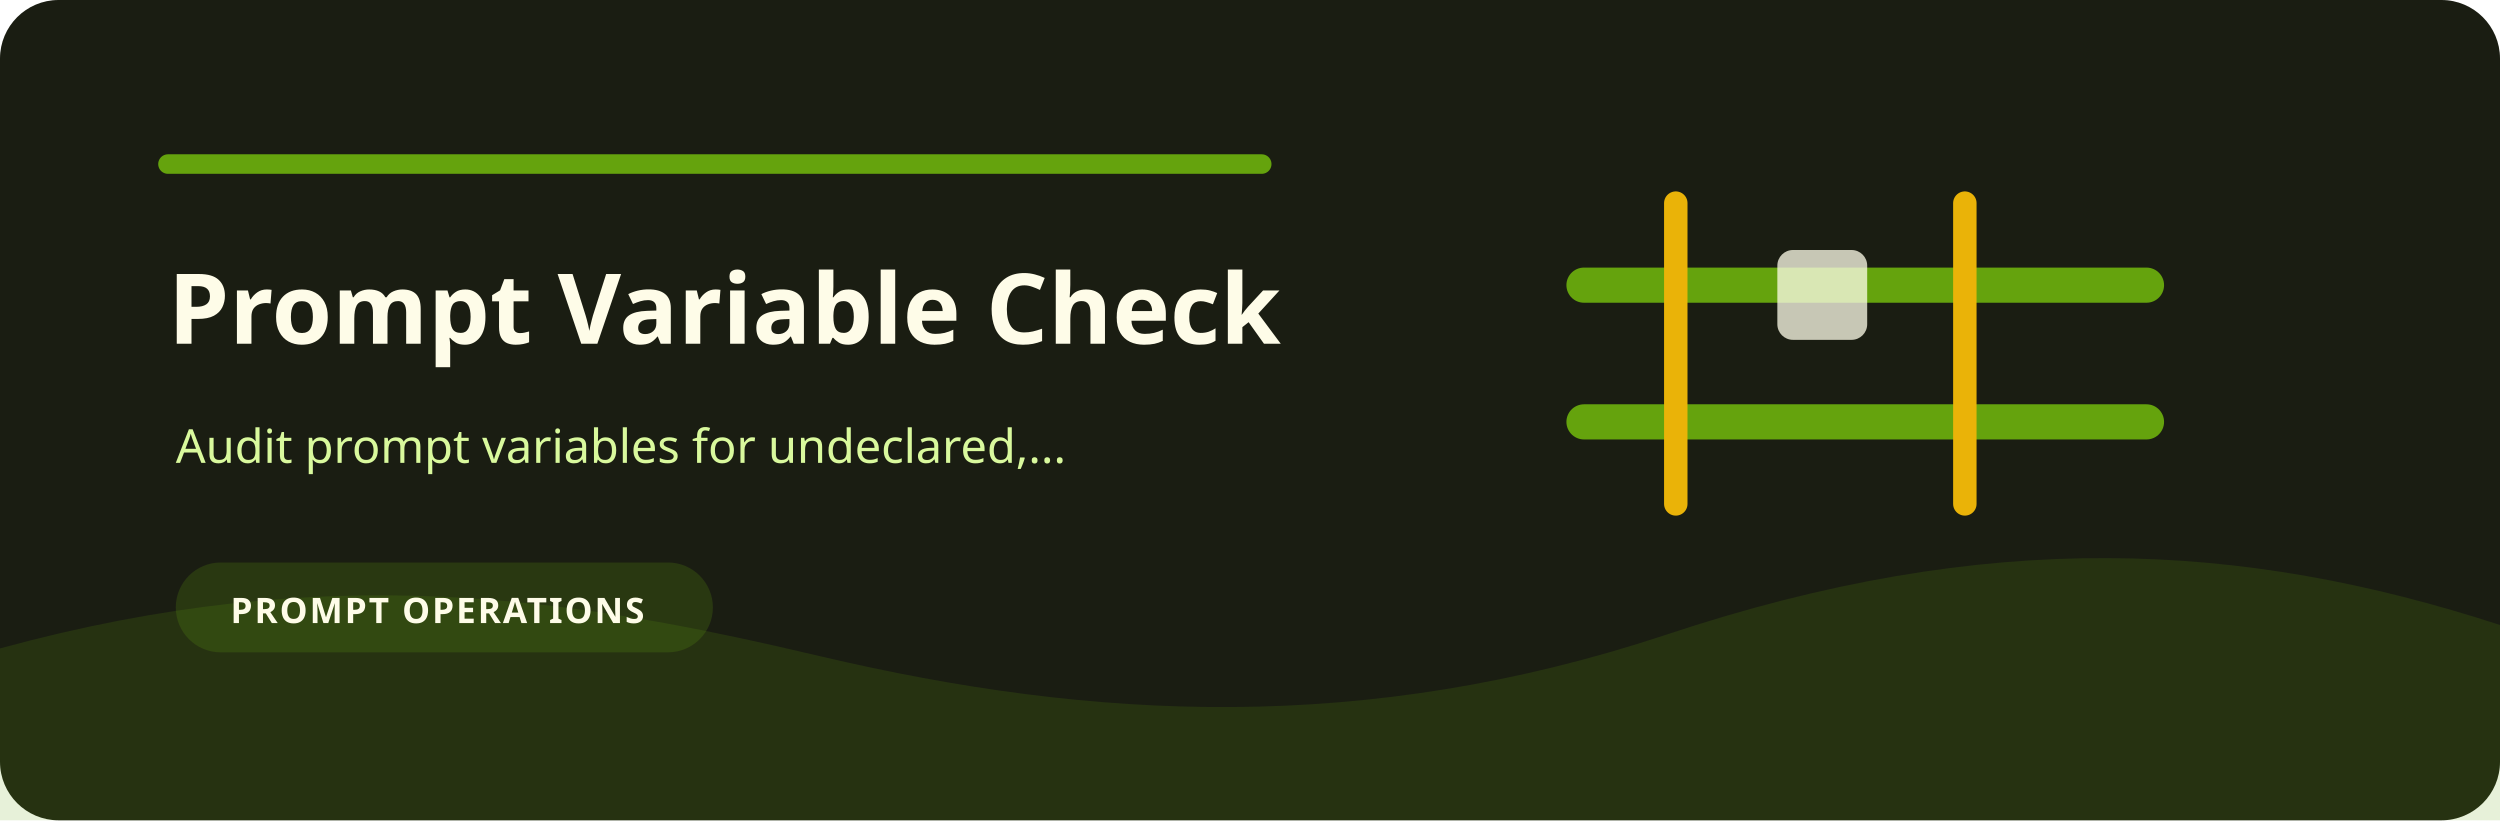
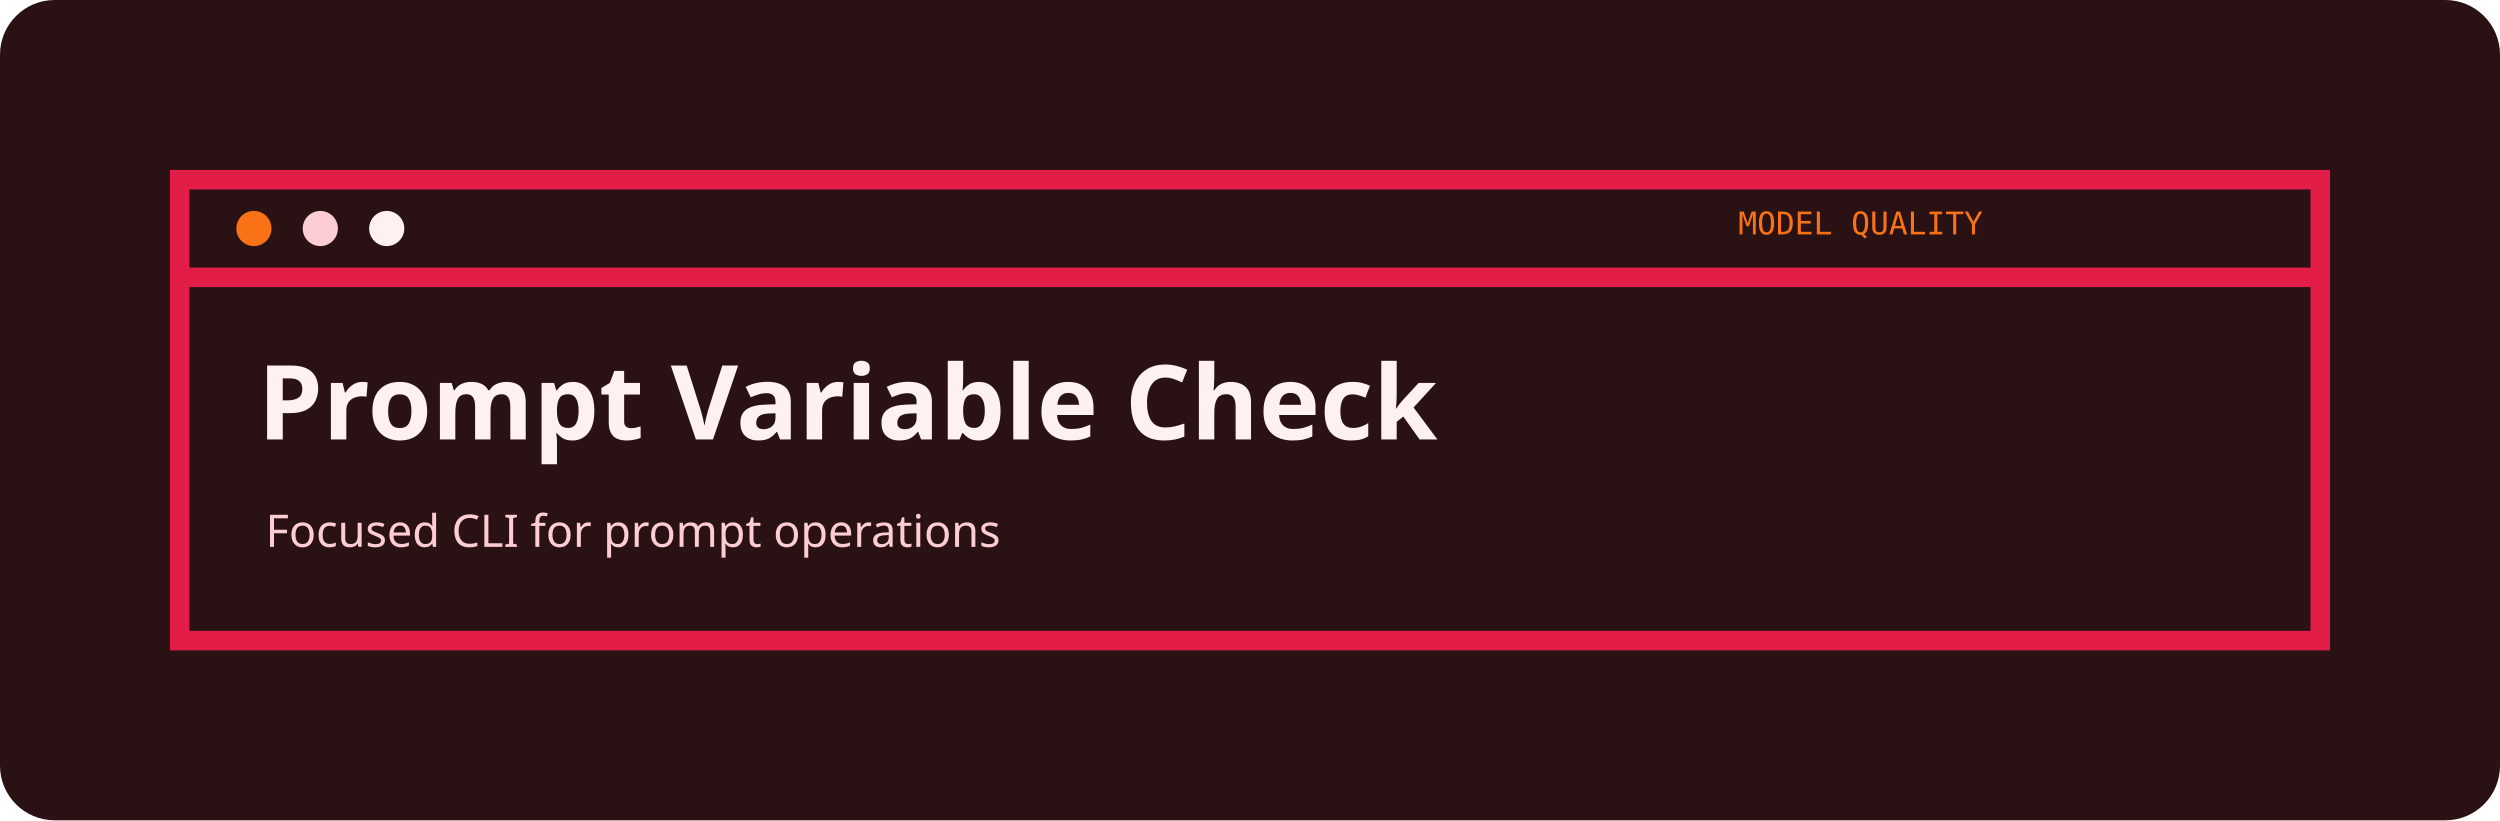
- <svg xmlns="http://www.w3.org/2000/svg" width="1280" height="420" viewBox="0 0 1280 420" fill="none" role="img" aria-label="Prompt Variable Check project cover">
-   <rect width="1280" height="420" rx="30" fill="#1a1d12" />
-   <path d="M0 332C168 286 293 306 420 336C560 369 699 376 853 325C1018 270 1148 277 1280 320V420H0V332Z" fill="#65a30d" opacity=".16" />
-   <path d="M86 84h560" stroke="#65a30d" stroke-width="10" stroke-linecap="round" />
-   <text x="86" y="176" fill="#fefce8" font-family="Space Grotesk, ui-sans-serif, system-ui" font-size="50" font-weight="800">Prompt Variable Check</text>
-   <text x="90" y="237" fill="#d9f99d" font-family="Space Grotesk, ui-sans-serif, system-ui" font-size="24" font-weight="500">Audit prompt variables for undeclared,...</text>
-   <rect x="90" y="288" width="275" height="46" rx="23" fill="#65a30d" opacity=".20" />
-   <text x="118" y="319" fill="#fefce8" font-family="Space Grotesk, ui-sans-serif, system-ui" font-size="18" font-weight="800" letter-spacing="1">PROMPT OPERATIONS</text>
-   <path d="M811 146h288M811 216h288" stroke="#65a30d" stroke-width="18" stroke-linecap="round" />
-   <path d="M858 104v154M1006 104v154" stroke="#eab308" stroke-width="12" stroke-linecap="round" />
-   <rect x="910" y="128" width="46" height="46" rx="8" fill="#fefce8" opacity=".76" />
+ <svg xmlns="http://www.w3.org/2000/svg" width="1280" height="420" viewBox="0 0 1280 420" fill="none" role="img" aria-label="Prompt Variable Check cover">
+   <rect width="1280" height="420" rx="28" fill="#2a1114" />
+   <path d="M92 92h1096v236H92z" fill="none" stroke="#e11d48" stroke-width="10" />
+   <path d="M92 142h1096" stroke="#e11d48" stroke-width="10" />
+   <circle cx="130" cy="117" r="9" fill="#f97316" />
+   <circle cx="164" cy="117" r="9" fill="#fecdd3" />
+   <circle cx="198" cy="117" r="9" fill="#fff1f2" />
+   <text x="132" y="225" fill="#fff1f2" font-family="Sora, ui-sans-serif, system-ui" font-size="53" font-weight="800">Prompt Variable Check</text>
+   <text x="136" y="280" fill="#fecdd3" font-family="Sora, ui-sans-serif, system-ui" font-size="23">Focused CLI for prompt operations</text>
+   <text x="890" y="120" fill="#f97316" font-family="ui-monospace, SFMono-Regular, Menlo, monospace" font-size="16">MODEL QUALITY</text>
</svg>
